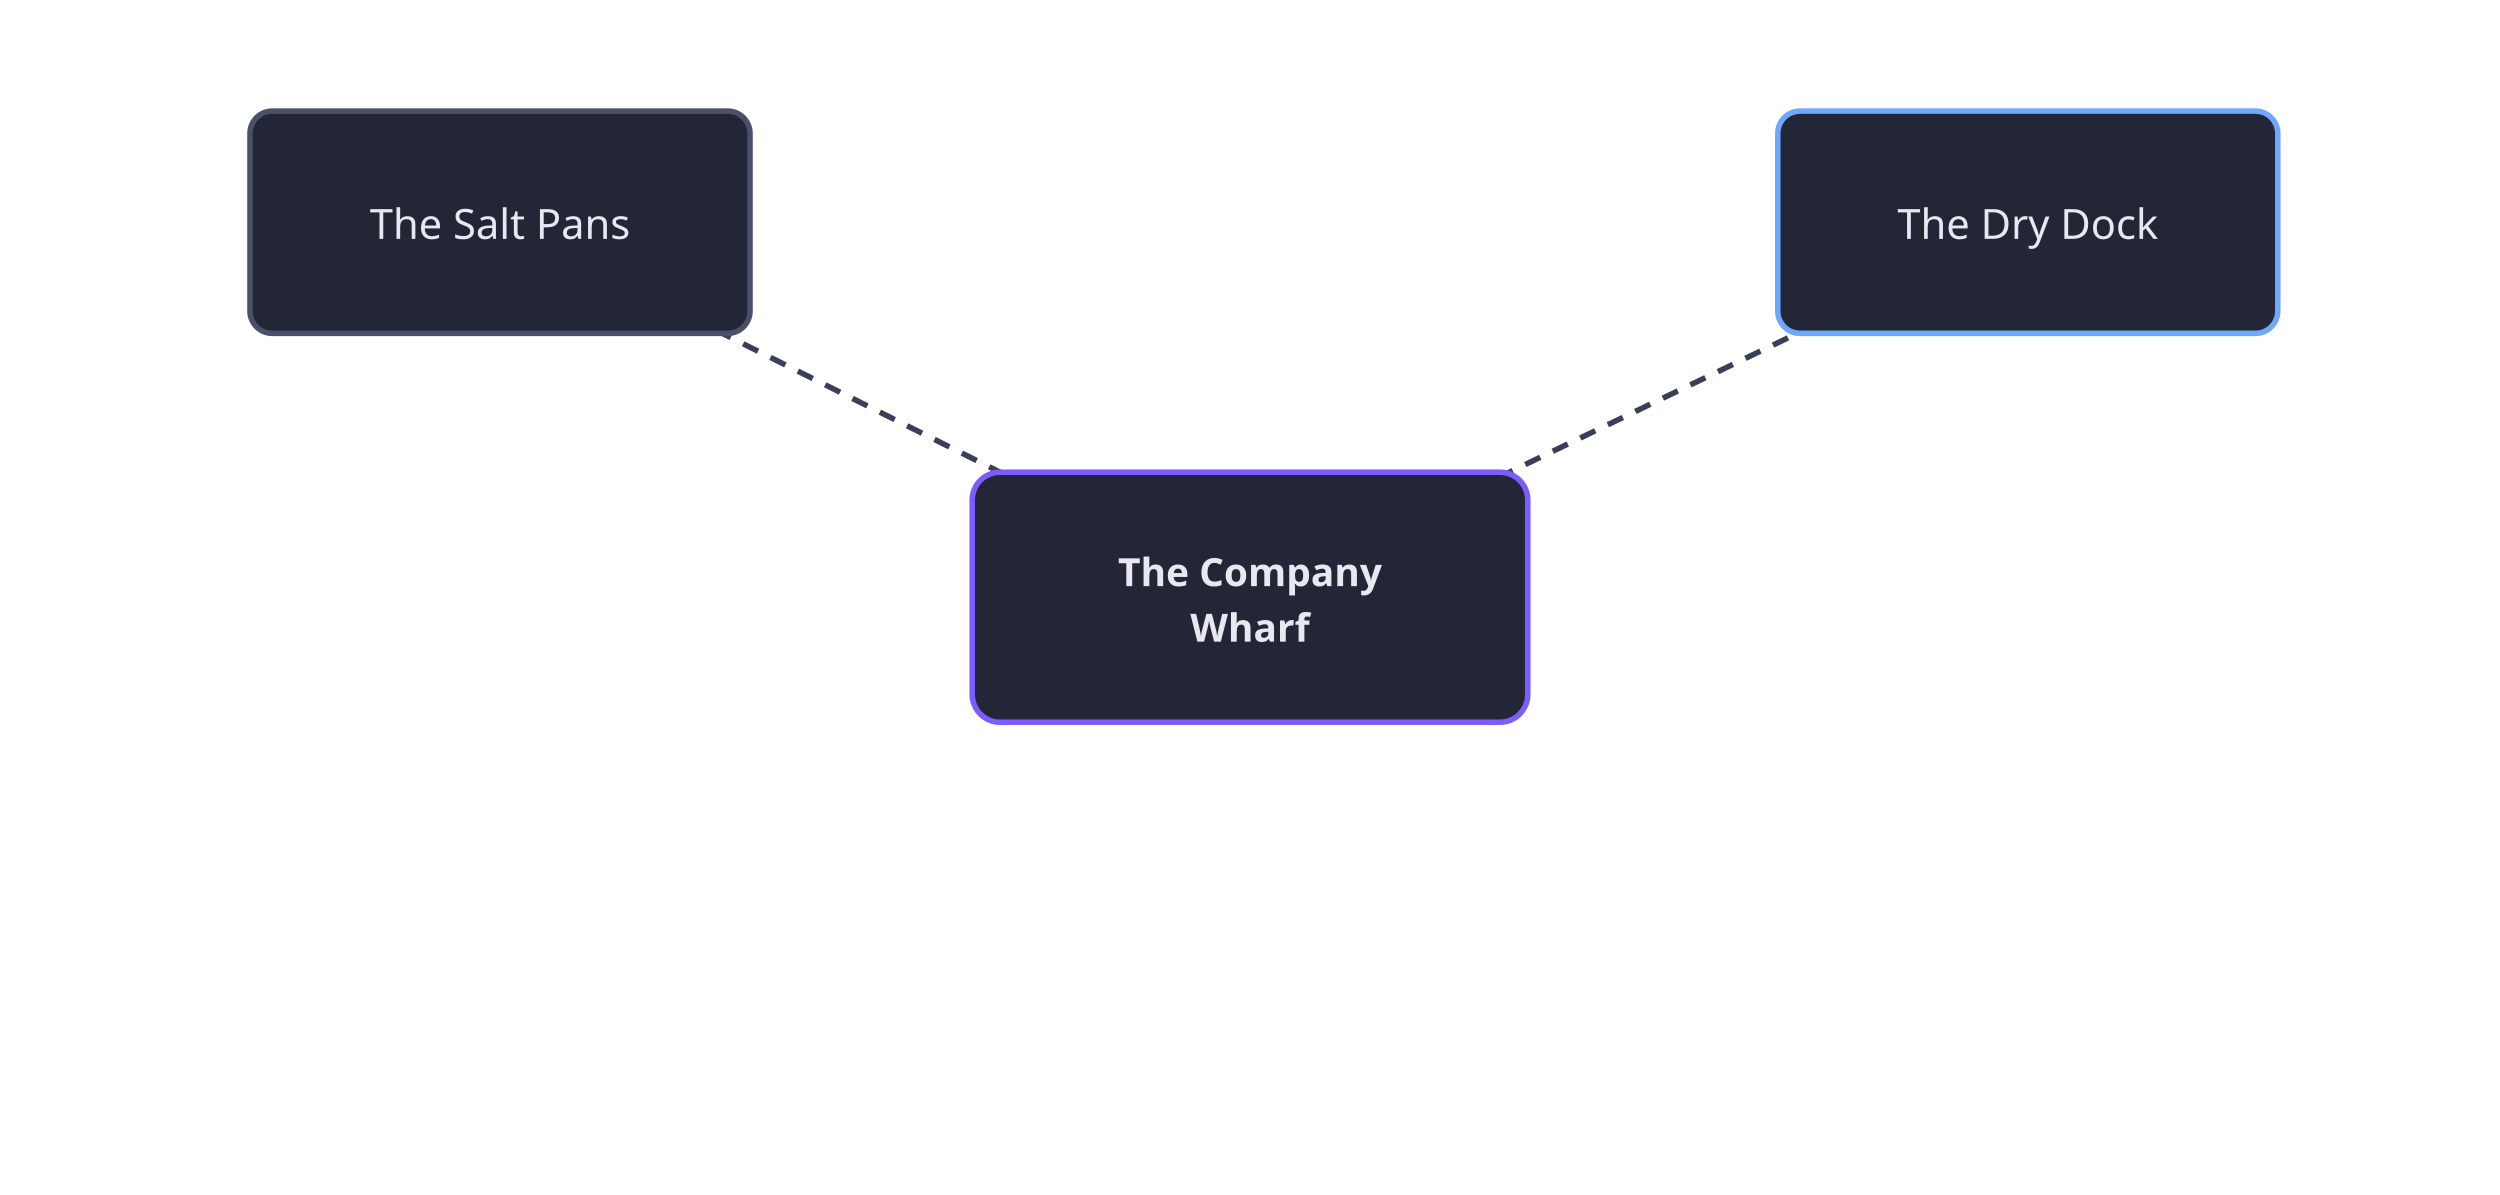
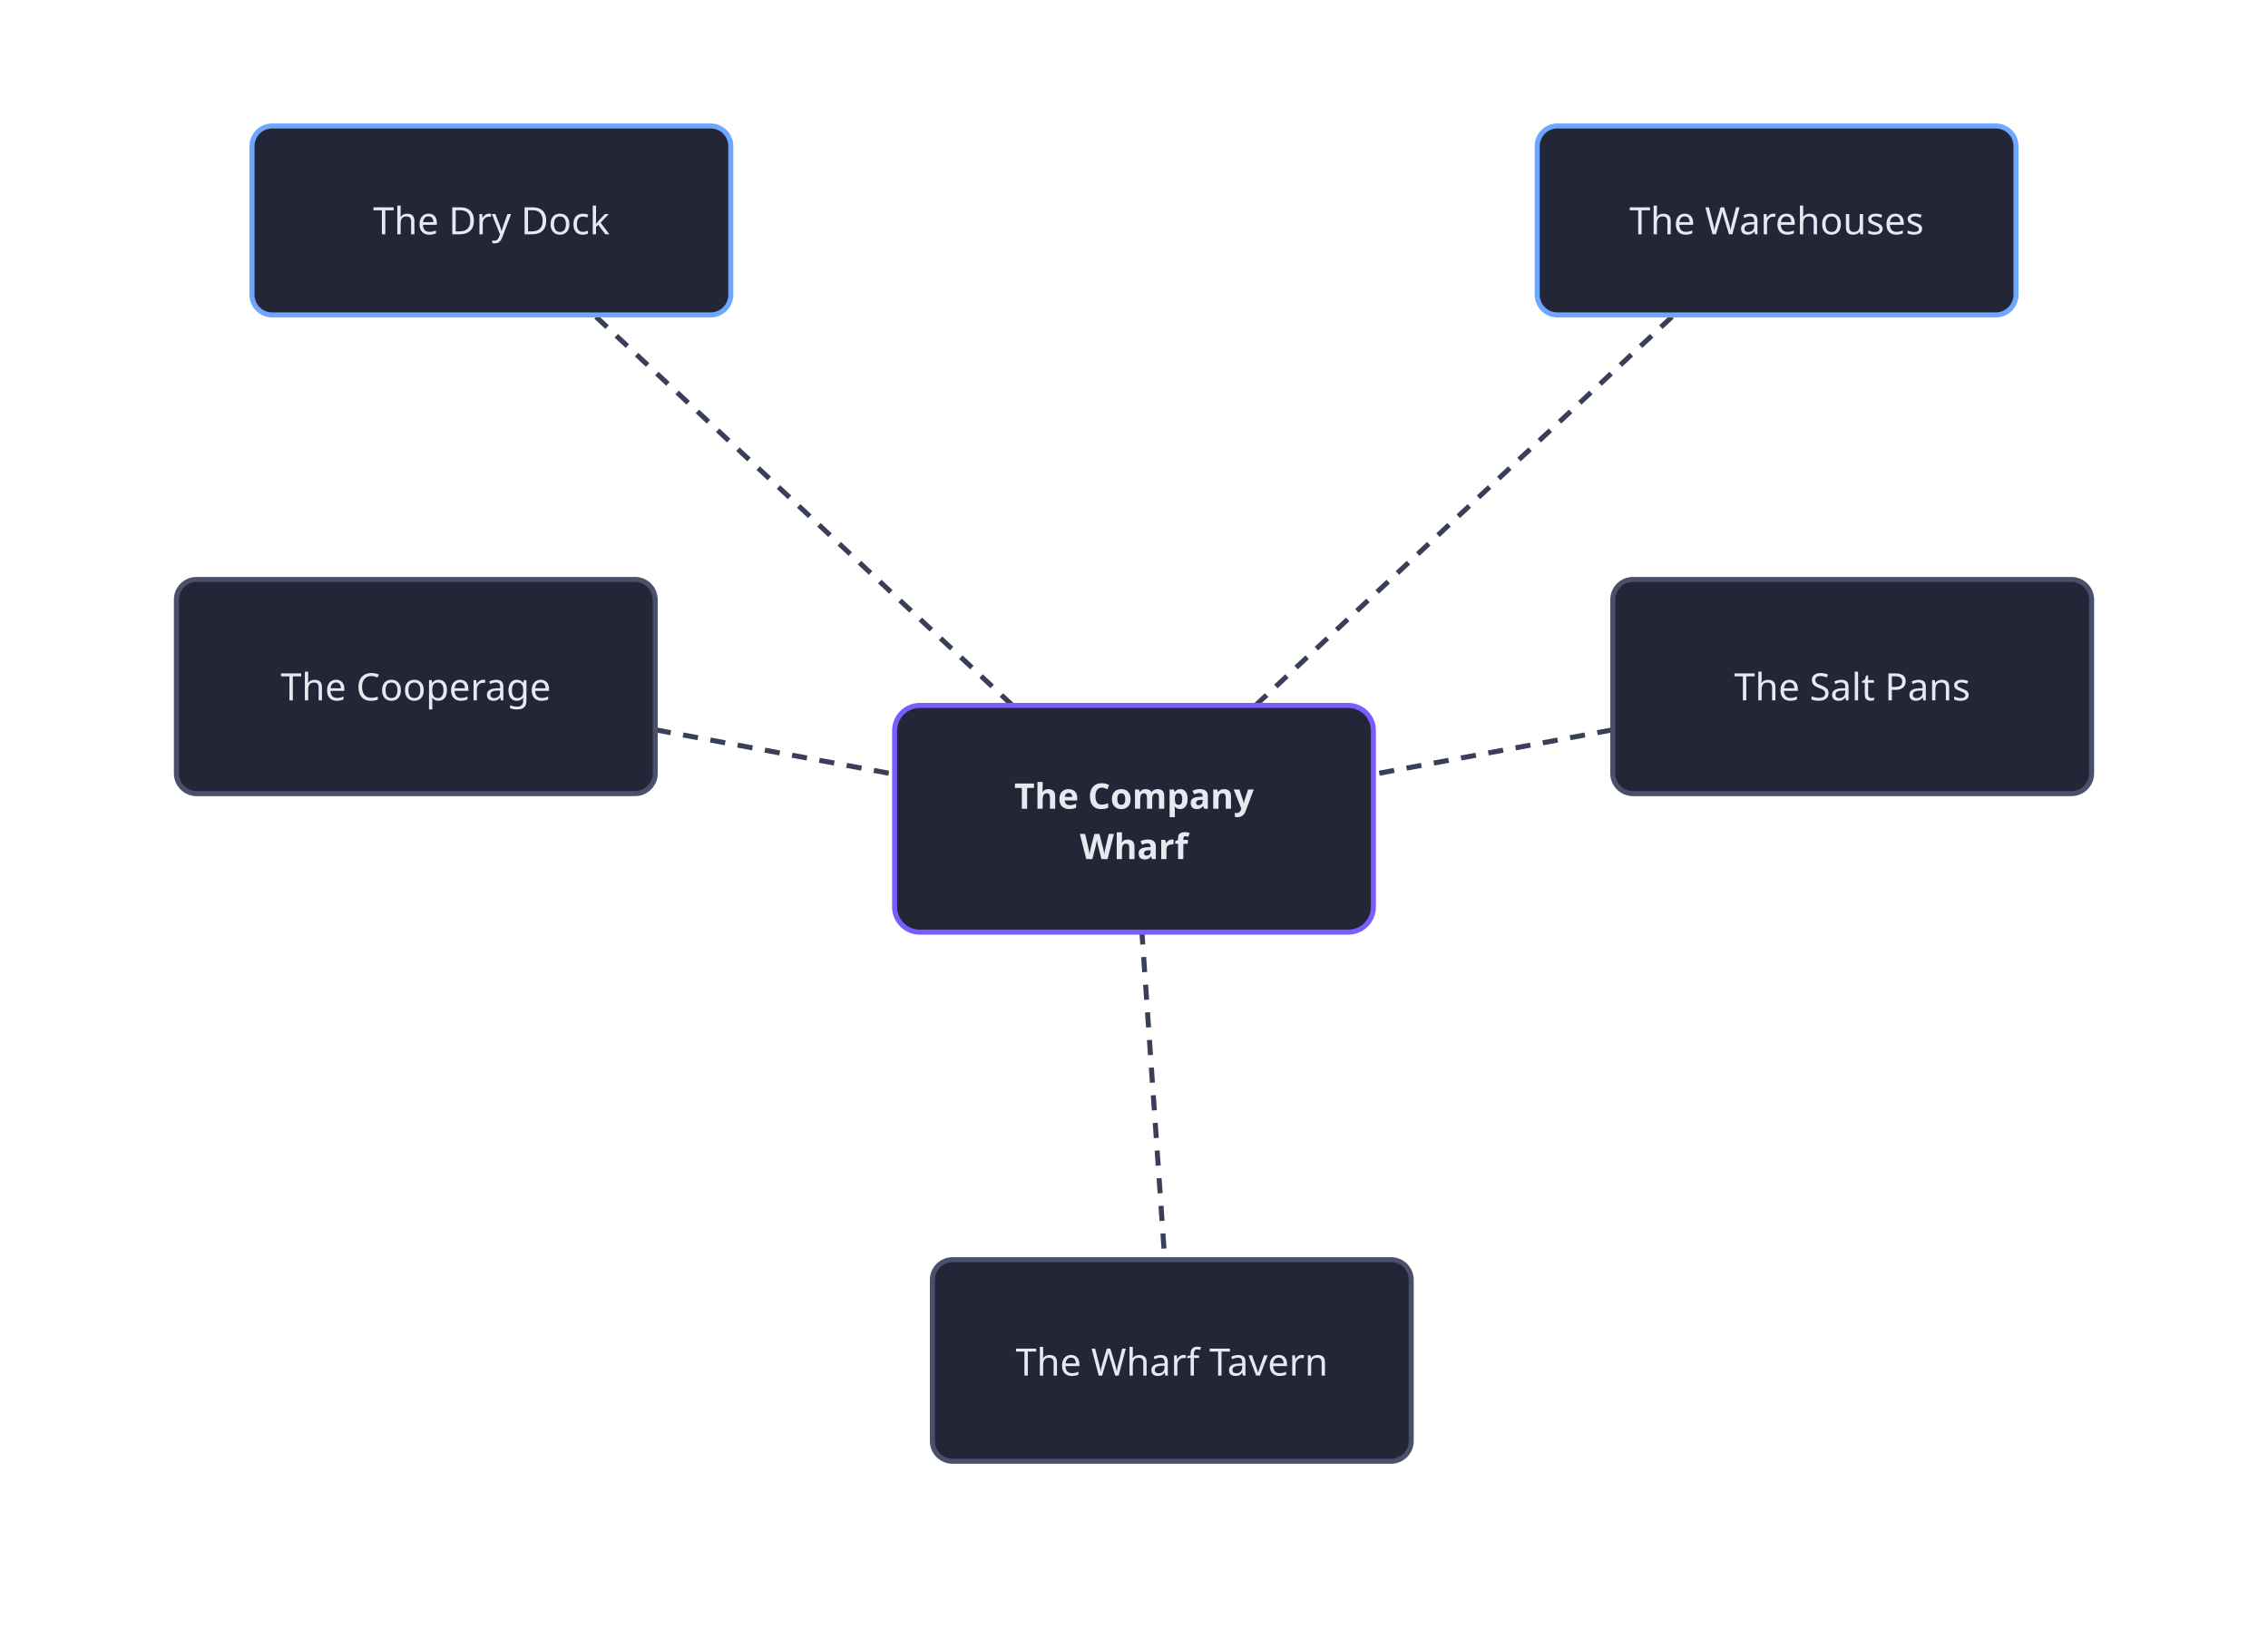
- <svg xmlns="http://www.w3.org/2000/svg" viewBox="0 0 900 430" style="width:100%; height:auto; background:#15161d; border-radius:8px;">
+ <svg xmlns="http://www.w3.org/2000/svg" viewBox="0 0 900 650" style="width:100%; height:auto; background:#15161d; border-radius:8px;">
  <g stroke="#3a3f58" stroke-width="2" stroke-dasharray="6 5">
-     <line x1="450" y1="215" x2="730" y2="80" />
-     <line x1="450" y1="215" x2="180" y2="80" />
+     <line x1="450" y1="325" x2="195" y2="87" />
+     <line x1="450" y1="325" x2="705" y2="87" />
+     <line x1="450" y1="325" x2="165" y2="272" />
+     <line x1="450" y1="325" x2="735" y2="272" />
+     <line x1="450" y1="325" x2="465" y2="540" />
  </g>
  <g>
-     <rect id="loc-the-company-wharf" class="sg-map-building" x="350" y="170" width="200" height="90" rx="10" fill="#232637" stroke="#7c5cff" stroke-width="2" />
-     <text x="450" y="211" text-anchor="middle" fill="#e8e8f0" font-family="system-ui, sans-serif" font-size="14" font-weight="600">The Company</text>
-     <text x="450" y="231" text-anchor="middle" fill="#e8e8f0" font-family="system-ui, sans-serif" font-size="14" font-weight="600">Wharf</text>
+     <rect id="loc-the-company-wharf" class="sg-map-building" x="355" y="280" width="190" height="90" rx="10" fill="#232637" stroke="#7c5cff" stroke-width="2" />
+     <text x="450" y="321" text-anchor="middle" fill="#e8e8f0" font-family="system-ui, sans-serif" font-size="14" font-weight="600">The Company</text>
+     <text x="450" y="341" text-anchor="middle" fill="#e8e8f0" font-family="system-ui, sans-serif" font-size="14" font-weight="600">Wharf</text>
  </g>
  <g>
-     <rect id="loc-the-dry-dock" class="sg-map-building" x="640" y="40" width="180" height="80" rx="8" fill="#232637" stroke="#6ea8fe" stroke-width="2" />
-     <text x="730" y="86" text-anchor="middle" fill="#e8e8f0" font-family="system-ui, sans-serif" font-size="15">The Dry Dock</text>
+     <rect id="loc-the-dry-dock" class="sg-map-building" x="100" y="50" width="190" height="75" rx="8" fill="#232637" stroke="#6ea8fe" stroke-width="2" />
+     <text x="195" y="93" text-anchor="middle" fill="#e8e8f0" font-family="system-ui, sans-serif" font-size="15">The Dry Dock</text>
  </g>
  <g>
-     <rect id="loc-the-salt-pans" class="sg-map-building" x="90" y="40" width="180" height="80" rx="8" fill="#232637" stroke="#4a4f6a" stroke-width="2" />
-     <text x="180" y="86" text-anchor="middle" fill="#e8e8f0" font-family="system-ui, sans-serif" font-size="15">The Salt Pans</text>
+     <rect id="loc-the-warehouses" class="sg-map-building" x="610" y="50" width="190" height="75" rx="8" fill="#232637" stroke="#6ea8fe" stroke-width="2" />
+     <text x="705" y="93" text-anchor="middle" fill="#e8e8f0" font-family="system-ui, sans-serif" font-size="15">The Warehouses</text>
+   </g>
+   <g>
+     <rect id="loc-the-cooperage" class="sg-map-building" x="70" y="230" width="190" height="85" rx="8" fill="#232637" stroke="#4a4f6a" stroke-width="2" />
+     <text x="165" y="278" text-anchor="middle" fill="#e8e8f0" font-family="system-ui, sans-serif" font-size="15">The Cooperage</text>
+   </g>
+   <g>
+     <rect id="loc-the-salt-pans" class="sg-map-building" x="640" y="230" width="190" height="85" rx="8" fill="#232637" stroke="#4a4f6a" stroke-width="2" />
+     <text x="735" y="278" text-anchor="middle" fill="#e8e8f0" font-family="system-ui, sans-serif" font-size="15">The Salt Pans</text>
+   </g>
+   <g>
+     <rect id="loc-the-wharf-tavern" class="sg-map-building" x="370" y="500" width="190" height="80" rx="8" fill="#232637" stroke="#4a4f6a" stroke-width="2" />
+     <text x="465" y="546" text-anchor="middle" fill="#e8e8f0" font-family="system-ui, sans-serif" font-size="15">The Wharf Tavern</text>
  </g>
</svg>
